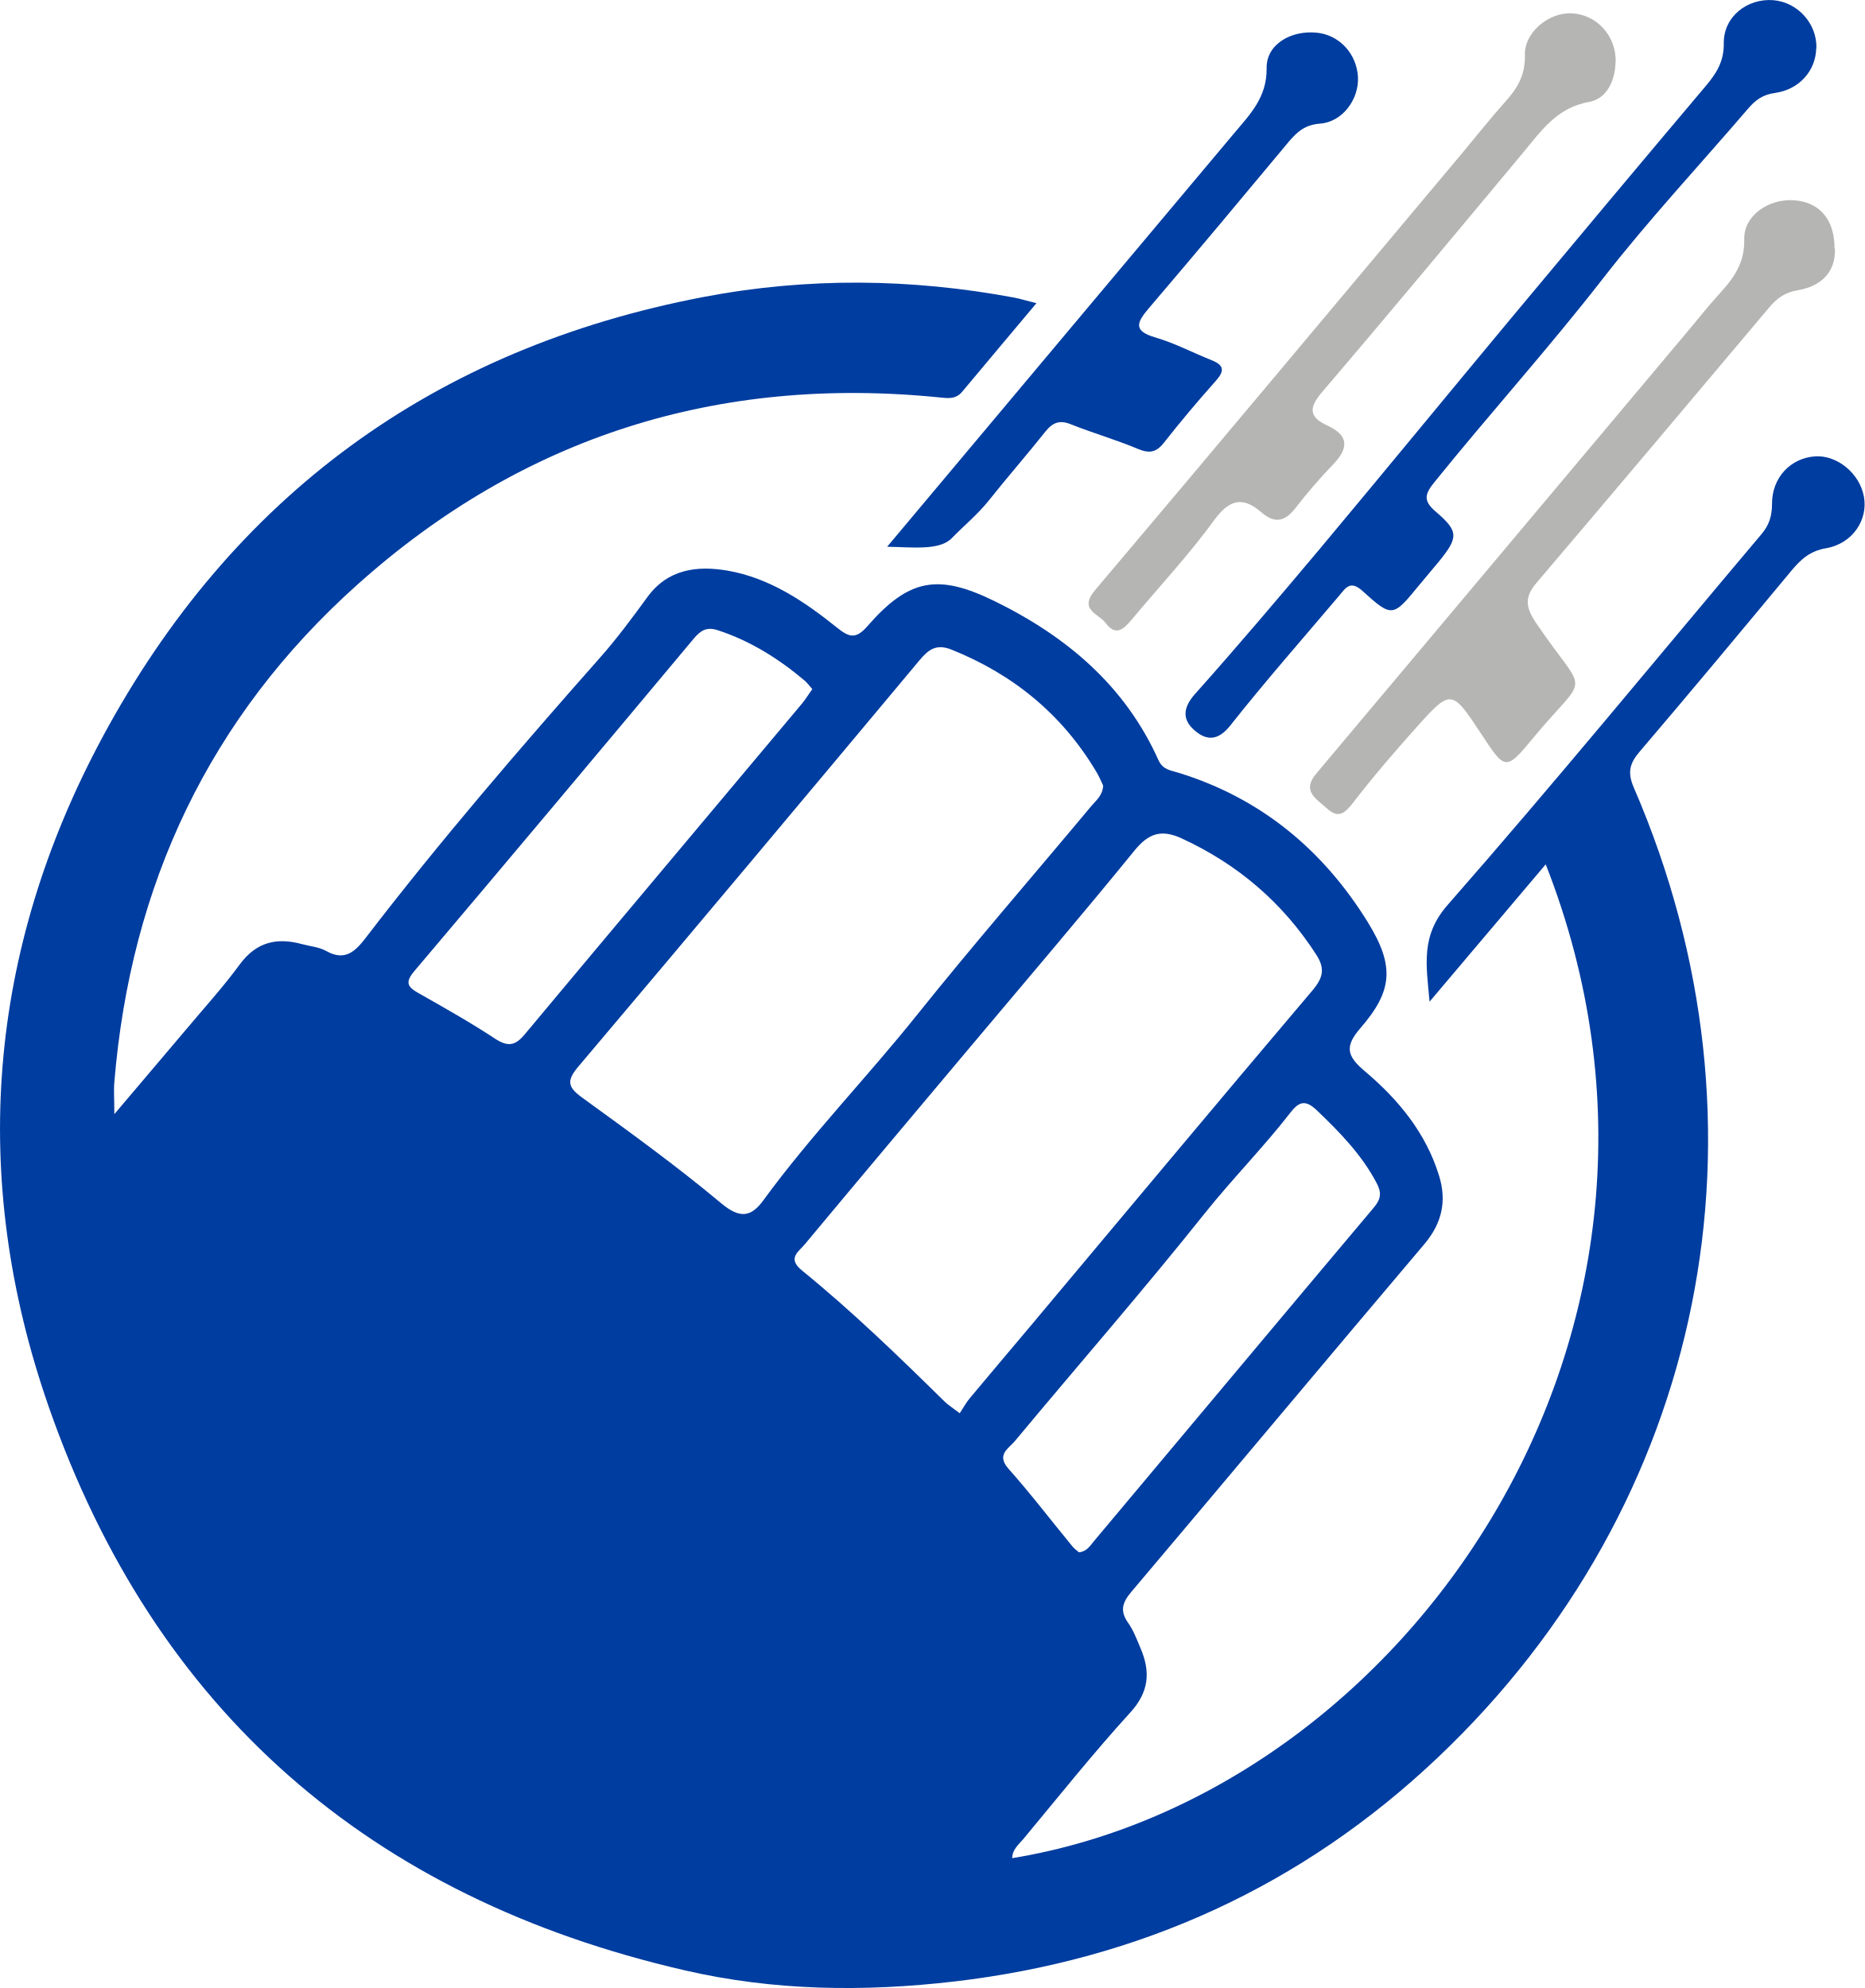
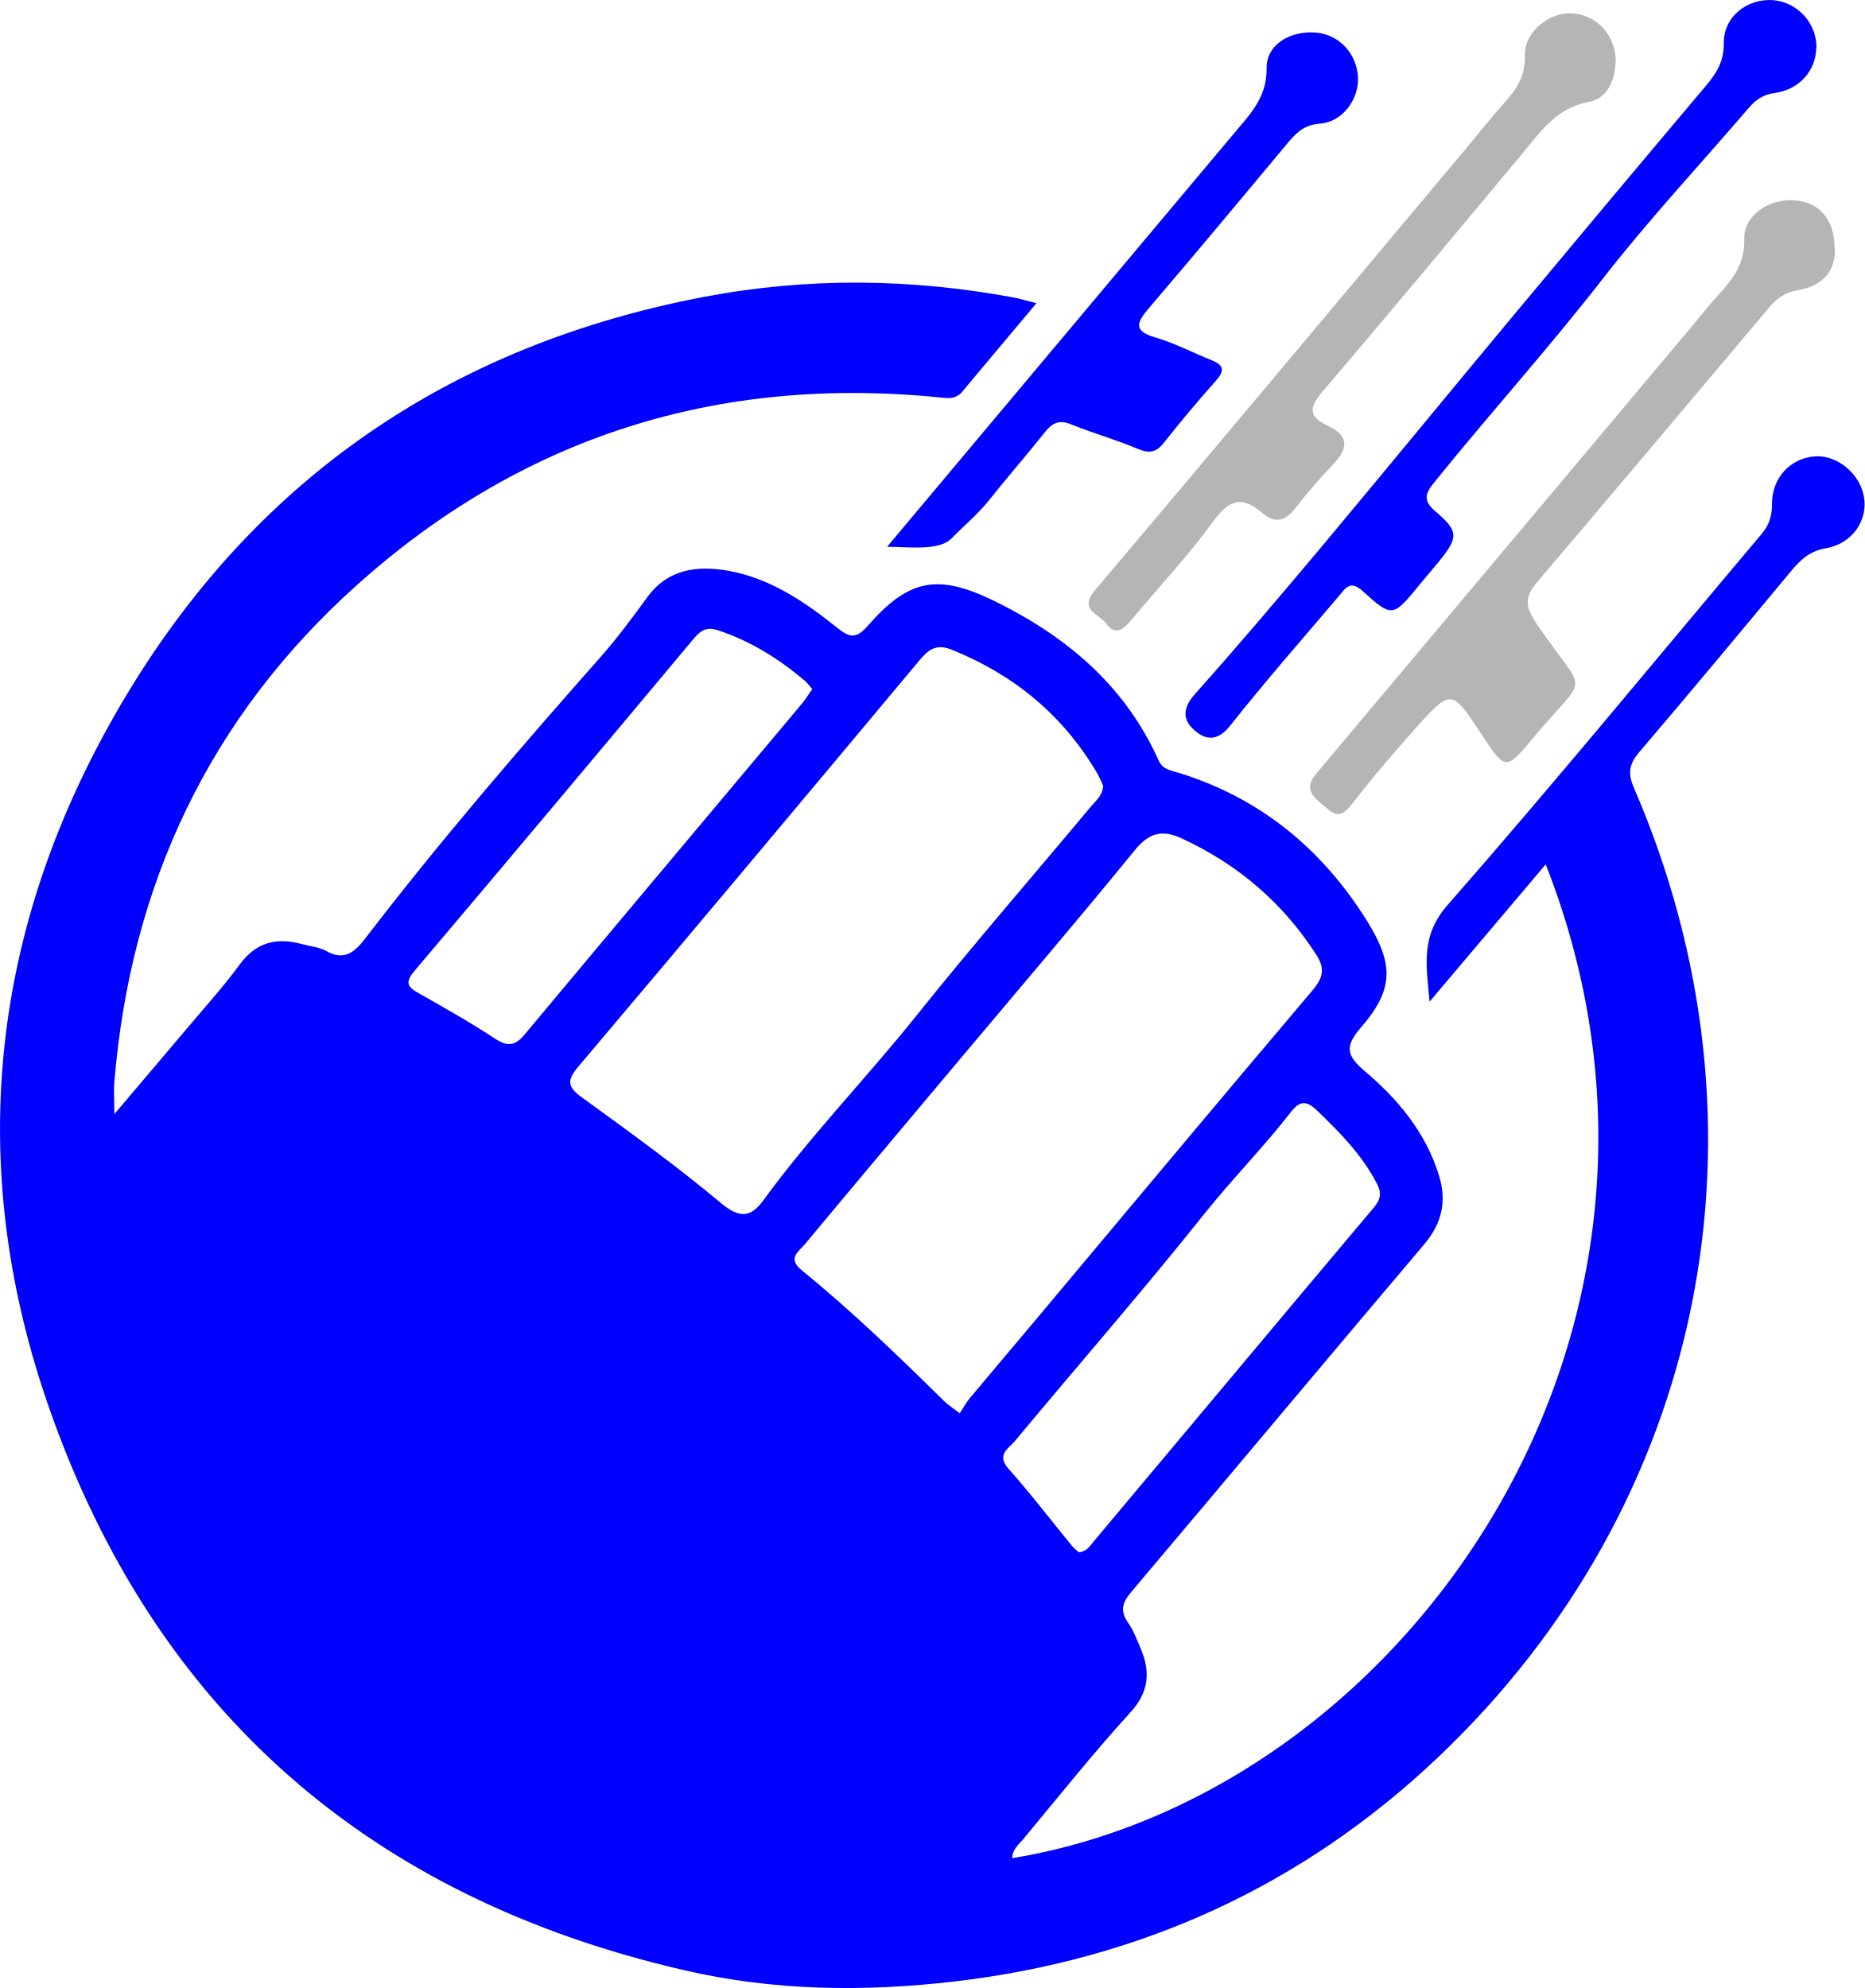
<svg xmlns="http://www.w3.org/2000/svg" id="Layer_2" viewBox="0 0 102.1 108.86">
  <defs>
    <style>
      .cls-1 {
        fill: #f8faf6;
      }

      .cls-2 {
-         fill: #b5b5b4;
+         fill: blue;
      }

      .cls-3 {
-         fill: #003da0;
+         fill: #b5b5b4;
      }
    </style>
  </defs>
  <g id="Layer_1-2" data-name="Layer_1">
    <g>
      <path class="cls-1" d="M99.44,2.65c.04-1.35-1.02-2.53-2.36-2.64-1.43-.12-2.73.9-2.71,2.36.01,1-.4,1.64-.98,2.33-3.57,4.23-7.12,8.47-10.66,12.72-3.52,4.23-7.01,8.49-10.55,12.72-2.21,2.65-4.45,5.28-6.75,7.85-.67.75-.73,1.41-.04,2,.64.55,1.27.6,1.95-.25,1.92-2.43,3.97-4.75,5.97-7.12.36-.42.61-.87,1.29-.25,1.61,1.46,1.65,1.42,3.1-.34.35-.43.72-.85,1.07-1.28,1.07-1.32,1.1-1.65-.18-2.74-.74-.63-.55-1.02-.03-1.65,3.03-3.74,6.25-7.32,9.21-11.13,2.49-3.21,5.28-6.18,7.92-9.27.4-.47.81-.78,1.48-.87,1.35-.18,2.22-1.23,2.26-2.44ZM100.46,13.59c.01-1.57-.81-2.53-2.19-2.64-1.37-.11-2.78.81-2.75,2.12.03,1.33-.59,2.16-1.38,3.02-.62.68-1.19,1.41-1.79,2.12-5.15,6.13-10.3,12.27-15.45,18.4-1.61,1.91-3.21,3.83-4.82,5.74-.8.95,0,1.37.58,1.89.62.56.97.3,1.43-.29,1.08-1.39,2.22-2.73,3.39-4.04,1.99-2.24,2.01-2.23,3.68.32,1.26,1.92,1.31,1.96,2.76.21,3.11-3.77,3.05-2.16.23-6.3-.61-.89-.7-1.44,0-2.25,4.26-5.01,8.5-10.04,12.73-15.07.43-.51.85-.83,1.58-.95,1.26-.21,2.09-.98,2.02-2.3ZM48.58,29.93c1.38.02,2.86.22,3.53-.47.66-.68,1.45-1.32,2.05-2.09,1-1.27,2.07-2.48,3.07-3.74.4-.51.78-.65,1.42-.4,1.2.49,2.45.84,3.65,1.34.62.26.99.2,1.42-.33.92-1.16,1.88-2.3,2.86-3.41.48-.54.44-.84-.23-1.11-1.03-.41-2.03-.94-3.09-1.25-1.2-.35-1.05-.8-.38-1.58,2.59-3.03,5.14-6.09,7.69-9.15.45-.55.88-.93,1.7-.98,1.23-.09,2.14-1.34,2.08-2.55-.06-1.27-1.02-2.3-2.26-2.43-1.4-.14-2.75.64-2.74,1.94.02,1.61-.91,2.53-1.79,3.58-6.27,7.48-12.55,14.96-18.98,22.62ZM88.45,3.42c.04-1.45-1.03-2.64-2.44-2.69-1.22-.05-2.56,1.04-2.53,2.29.03,1.1-.42,1.83-1.09,2.57-.77.86-1.49,1.77-2.23,2.66-6.73,8.02-13.44,16.06-20.2,24.05-.93,1.1.19,1.3.57,1.82.56.75.99.33,1.42-.19,1.51-1.81,3.14-3.55,4.52-5.45.84-1.15,1.57-1.3,2.58-.43.73.62,1.27.52,1.85-.21.66-.84,1.36-1.65,2.09-2.42.84-.87.87-1.57-.31-2.11-1.03-.48-1.05-.98-.29-1.86,3.7-4.33,7.34-8.72,10.99-13.09,1-1.2,1.85-2.47,3.62-2.78.94-.16,1.42-1.13,1.44-2.16Z" />
-       <path class="cls-2" d="M100.46,13.59c.06,1.32-.77,2.09-2.02,2.3-.72.12-1.15.44-1.58.95-4.23,5.03-8.47,10.06-12.73,15.07-.69.81-.6,1.36,0,2.25,2.82,4.14,2.89,2.53-.23,6.3-1.45,1.75-1.5,1.71-2.76-.21-1.67-2.54-1.68-2.56-3.68-.32-1.17,1.31-2.32,2.65-3.39,4.04-.46.59-.8.86-1.43.29-.57-.52-1.38-.94-.58-1.89,1.61-1.91,3.21-3.83,4.82-5.74,5.15-6.13,10.3-12.27,15.45-18.4.6-.71,1.17-1.44,1.79-2.12.79-.86,1.41-1.69,1.38-3.02-.03-1.31,1.38-2.23,2.75-2.12,1.38.11,2.2,1.06,2.19,2.64Z" />
+       <path class="cls-3" d="M100.46,13.59c.06,1.32-.77,2.09-2.02,2.3-.72.12-1.15.44-1.58.95-4.23,5.03-8.47,10.06-12.73,15.07-.69.81-.6,1.36,0,2.25,2.82,4.14,2.89,2.53-.23,6.3-1.45,1.75-1.5,1.71-2.76-.21-1.67-2.54-1.68-2.56-3.68-.32-1.17,1.31-2.32,2.65-3.39,4.04-.46.59-.8.86-1.43.29-.57-.52-1.38-.94-.58-1.89,1.61-1.91,3.21-3.83,4.82-5.74,5.15-6.13,10.3-12.27,15.45-18.4.6-.71,1.17-1.44,1.79-2.12.79-.86,1.41-1.69,1.38-3.02-.03-1.31,1.38-2.23,2.75-2.12,1.38.11,2.2,1.06,2.19,2.64Z" />
      <g>
-         <path class="cls-3" d="M56.74,16.61c-1.44,1.72-2.75,3.27-4.05,4.83-.36.44-.8.37-1.27.32-12.11-1.21-22.8,2.14-31.86,10.26-8.09,7.24-12.41,16.43-13.3,27.24-.04.45,0,.9,0,1.75,1.46-1.73,2.71-3.19,3.94-4.65.98-1.17,2.02-2.31,2.92-3.54.91-1.24,2.03-1.5,3.42-1.12.45.12.94.16,1.33.38,1.05.59,1.62-.03,2.18-.76,4.06-5.29,8.41-10.34,12.83-15.34.91-1.03,1.73-2.14,2.54-3.25,1.13-1.58,2.76-1.77,4.43-1.48,2.29.4,4.2,1.69,5.98,3.12.66.53,1.03.65,1.67-.09,2.26-2.59,3.85-2.88,6.94-1.37,3.94,1.93,7.15,4.62,8.99,8.72.24.53.67.55,1.11.69,4.5,1.39,7.9,4.22,10.35,8.18,1.47,2.39,1.37,3.75-.4,5.79-.88,1.02-.76,1.53.25,2.38,1.81,1.53,3.33,3.36,4.05,5.71.43,1.39.16,2.6-.8,3.74-5.37,6.34-10.69,12.71-16.05,19.05-.5.59-.63,1.05-.17,1.7.29.41.47.9.67,1.37.56,1.3.48,2.41-.57,3.55-2.03,2.23-3.91,4.59-5.84,6.91-.26.31-.61.58-.61,1.05,21.49-3.52,39.25-28.84,29.21-54.42-2.12,2.51-4.16,4.92-6.36,7.52-.18-2.03-.5-3.61,1.01-5.32,5.84-6.66,11.46-13.52,17.17-20.29.41-.49.57-.98.57-1.64-.01-1.45,1.02-2.52,2.36-2.61,1.2-.08,2.44.93,2.67,2.2.24,1.27-.62,2.58-2.07,2.83-.88.15-1.38.61-1.89,1.22-2.76,3.32-5.51,6.63-8.31,9.91-.55.64-.69,1.14-.33,1.97,8.07,18.65,3.96,39.21-10.75,53.14-7.4,7.01-16.27,11.05-26.42,12.24-4.97.58-9.93.52-14.8-.61-17.2-3.96-29.01-14.19-34.82-30.88-4.37-12.55-3.33-24.96,2.95-36.64,7.09-13.18,18.13-21.29,32.92-24.11,5.67-1.08,11.35-1.02,17.02.04.31.06.62.16,1.19.3ZM52.55,77.38c.19-.28.34-.57.55-.82,1.09-1.31,2.19-2.6,3.28-3.9,5.16-6.15,10.3-12.32,15.49-18.44.58-.69.68-1.19.2-1.94-1.84-2.85-4.29-4.95-7.37-6.37-1.11-.51-1.81-.29-2.59.67-2.93,3.6-5.94,7.12-8.93,10.68-3.04,3.62-6.09,7.24-9.12,10.88-.33.4-.98.76-.15,1.43,2.74,2.23,5.27,4.68,7.79,7.16.19.19.43.34.85.66ZM60.4,43.02c-.11-.23-.23-.53-.4-.8-1.87-3.12-4.54-5.3-7.91-6.65-.83-.33-1.26,0-1.75.59-6.21,7.43-12.43,14.86-18.68,22.25-.65.77-.58,1.12.21,1.69,2.59,1.88,5.18,3.75,7.63,5.8,1.03.86,1.64.73,2.3-.18,2.6-3.56,5.67-6.72,8.42-10.16,3.1-3.87,6.35-7.61,9.53-11.42.26-.31.62-.58.65-1.12ZM59.09,85c.42-.05.59-.35.79-.59,5.12-6.1,10.22-12.21,15.35-18.3.39-.47.42-.81.13-1.35-.82-1.55-2.01-2.76-3.25-3.95-.58-.55-.94-.55-1.43.08-1.49,1.92-3.19,3.64-4.71,5.54-3.38,4.24-6.95,8.33-10.42,12.5-.33.39-1.01.73-.34,1.49,1.22,1.37,2.33,2.83,3.49,4.24.11.14.26.24.37.34ZM44.48,37.74c-.16-.18-.27-.33-.4-.45-1.43-1.21-2.98-2.19-4.78-2.78-.59-.19-.92-.01-1.3.44-5.09,6.09-10.18,12.16-15.31,18.22-.54.64-.37.88.24,1.22,1.41.8,2.83,1.6,4.18,2.49.69.45,1.1.39,1.62-.24,5.04-6.04,10.12-12.07,15.17-18.1.2-.24.36-.51.57-.8Z" />
-         <path class="cls-3" d="M99.44,2.65c-.03,1.21-.91,2.25-2.26,2.44-.68.09-1.08.4-1.48.87-2.65,3.09-5.43,6.07-7.92,9.27-2.96,3.81-6.18,7.38-9.21,11.13-.52.64-.71,1.02.03,1.65,1.28,1.09,1.25,1.42.18,2.74-.35.43-.72.85-1.07,1.28-1.44,1.76-1.48,1.81-3.1.34-.68-.62-.93-.18-1.29.25-2,2.36-4.05,4.69-5.97,7.12-.68.85-1.31.81-1.95.25-.69-.6-.63-1.25.04-2,2.3-2.58,4.53-5.21,6.75-7.85,3.53-4.22,7.02-8.48,10.55-12.72,3.54-4.25,7.09-8.49,10.66-12.72.58-.69.99-1.33.98-2.33-.02-1.46,1.29-2.47,2.71-2.36,1.34.11,2.4,1.29,2.36,2.64Z" />
-         <path class="cls-3" d="M48.58,29.93c6.43-7.67,12.71-15.15,18.98-22.62.88-1.05,1.81-1.97,1.79-3.58-.02-1.31,1.34-2.08,2.74-1.94,1.24.12,2.19,1.15,2.26,2.43.06,1.21-.84,2.46-2.08,2.55-.81.06-1.24.44-1.7.98-2.55,3.06-5.1,6.12-7.69,9.15-.67.79-.82,1.23.38,1.58,1.06.31,2.06.84,3.09,1.25.67.27.7.58.23,1.11-.99,1.11-1.94,2.24-2.86,3.41-.42.53-.8.59-1.42.33-1.19-.5-2.45-.86-3.65-1.34-.63-.26-1.01-.11-1.42.4-1,1.26-2.07,2.48-3.07,3.74-.61.77-1.39,1.41-2.05,2.09-.67.69-2.15.49-3.53.47Z" />
+         <path class="cls-2" d="M56.74,16.61c-1.44,1.72-2.75,3.27-4.05,4.83-.36.44-.8.37-1.27.32-12.11-1.21-22.8,2.14-31.86,10.26-8.09,7.24-12.41,16.43-13.3,27.24-.04.45,0,.9,0,1.75,1.46-1.73,2.71-3.19,3.94-4.65.98-1.17,2.02-2.31,2.92-3.54.91-1.24,2.03-1.5,3.42-1.12.45.12.94.16,1.33.38,1.05.59,1.62-.03,2.18-.76,4.06-5.29,8.41-10.34,12.83-15.34.91-1.03,1.73-2.14,2.54-3.25,1.13-1.58,2.76-1.77,4.43-1.48,2.29.4,4.2,1.69,5.98,3.12.66.53,1.03.65,1.67-.09,2.26-2.59,3.85-2.88,6.94-1.37,3.94,1.93,7.15,4.62,8.99,8.72.24.53.67.55,1.11.69,4.5,1.39,7.9,4.22,10.35,8.18,1.47,2.39,1.37,3.75-.4,5.79-.88,1.02-.76,1.53.25,2.38,1.81,1.53,3.33,3.36,4.05,5.71.43,1.39.16,2.6-.8,3.74-5.37,6.34-10.69,12.71-16.05,19.05-.5.59-.63,1.05-.17,1.7.29.41.47.9.67,1.37.56,1.3.48,2.41-.57,3.55-2.03,2.23-3.91,4.59-5.84,6.91-.26.31-.61.58-.61,1.05,21.49-3.52,39.25-28.84,29.21-54.42-2.12,2.51-4.16,4.92-6.36,7.52-.18-2.03-.5-3.61,1.01-5.32,5.84-6.66,11.46-13.52,17.17-20.29.41-.49.57-.98.57-1.64-.01-1.45,1.02-2.52,2.36-2.61,1.2-.08,2.44.93,2.67,2.2.24,1.27-.62,2.58-2.07,2.83-.88.15-1.38.61-1.89,1.22-2.76,3.32-5.51,6.63-8.31,9.91-.55.64-.69,1.14-.33,1.97,8.07,18.65,3.96,39.21-10.75,53.14-7.4,7.01-16.27,11.05-26.42,12.24-4.97.58-9.93.52-14.8-.61-17.2-3.96-29.01-14.19-34.82-30.88-4.37-12.55-3.33-24.96,2.95-36.64,7.09-13.18,18.13-21.29,32.92-24.11,5.67-1.08,11.35-1.02,17.02.04.31.06.62.16,1.19.3ZM52.55,77.38c.19-.28.34-.57.55-.82,1.09-1.31,2.19-2.6,3.28-3.9,5.16-6.15,10.3-12.32,15.49-18.44.58-.69.68-1.19.2-1.94-1.84-2.85-4.29-4.95-7.37-6.37-1.11-.51-1.81-.29-2.59.67-2.93,3.6-5.94,7.12-8.93,10.68-3.04,3.62-6.09,7.24-9.12,10.88-.33.4-.98.76-.15,1.43,2.74,2.23,5.27,4.68,7.79,7.16.19.19.43.34.85.66ZM60.4,43.02c-.11-.23-.23-.53-.4-.8-1.87-3.12-4.54-5.3-7.91-6.65-.83-.33-1.26,0-1.75.59-6.21,7.43-12.43,14.86-18.68,22.25-.65.77-.58,1.12.21,1.69,2.59,1.88,5.18,3.75,7.63,5.8,1.03.86,1.64.73,2.3-.18,2.6-3.56,5.67-6.72,8.42-10.16,3.1-3.87,6.35-7.61,9.53-11.42.26-.31.62-.58.65-1.12ZM59.09,85c.42-.05.59-.35.79-.59,5.12-6.1,10.22-12.21,15.35-18.3.39-.47.42-.81.13-1.35-.82-1.55-2.01-2.76-3.25-3.95-.58-.55-.94-.55-1.43.08-1.49,1.92-3.19,3.64-4.71,5.54-3.38,4.24-6.95,8.33-10.42,12.5-.33.39-1.01.73-.34,1.49,1.22,1.37,2.33,2.83,3.49,4.24.11.14.26.24.37.34ZM44.48,37.74c-.16-.18-.27-.33-.4-.45-1.43-1.21-2.98-2.19-4.78-2.78-.59-.19-.92-.01-1.3.44-5.09,6.09-10.18,12.16-15.31,18.22-.54.64-.37.88.24,1.22,1.41.8,2.83,1.6,4.18,2.49.69.45,1.1.39,1.62-.24,5.04-6.04,10.12-12.07,15.17-18.1.2-.24.36-.51.57-.8Z" />
+         <path class="cls-2" d="M99.44,2.65c-.03,1.21-.91,2.25-2.26,2.44-.68.09-1.08.4-1.48.87-2.65,3.09-5.43,6.07-7.92,9.27-2.96,3.81-6.18,7.38-9.21,11.13-.52.64-.71,1.02.03,1.65,1.28,1.09,1.25,1.42.18,2.74-.35.43-.72.85-1.07,1.28-1.44,1.76-1.48,1.81-3.1.34-.68-.62-.93-.18-1.29.25-2,2.36-4.05,4.69-5.97,7.12-.68.85-1.31.81-1.95.25-.69-.6-.63-1.25.04-2,2.3-2.58,4.53-5.21,6.75-7.85,3.53-4.22,7.02-8.48,10.55-12.72,3.54-4.25,7.09-8.49,10.66-12.72.58-.69.99-1.33.98-2.33-.02-1.46,1.29-2.47,2.71-2.36,1.34.11,2.4,1.29,2.36,2.64Z" />
+         <path class="cls-2" d="M48.58,29.93c6.43-7.67,12.71-15.15,18.98-22.62.88-1.05,1.81-1.97,1.79-3.58-.02-1.31,1.34-2.08,2.74-1.94,1.24.12,2.19,1.15,2.26,2.43.06,1.21-.84,2.46-2.08,2.55-.81.06-1.24.44-1.7.98-2.55,3.06-5.1,6.12-7.69,9.15-.67.79-.82,1.23.38,1.58,1.06.31,2.06.84,3.09,1.25.67.27.7.58.23,1.11-.99,1.11-1.94,2.24-2.86,3.41-.42.53-.8.59-1.42.33-1.19-.5-2.45-.86-3.65-1.34-.63-.26-1.01-.11-1.42.4-1,1.26-2.07,2.48-3.07,3.74-.61.77-1.39,1.41-2.05,2.09-.67.69-2.15.49-3.53.47Z" />
      </g>
-       <path class="cls-2" d="M88.45,3.42c-.02,1.03-.5,1.99-1.44,2.16-1.77.31-2.62,1.58-3.62,2.78-3.65,4.38-7.29,8.76-10.99,13.09-.76.89-.74,1.39.29,1.86,1.18.55,1.14,1.24.31,2.11-.74.77-1.44,1.58-2.09,2.42-.58.73-1.12.84-1.85.21-1.01-.87-1.74-.72-2.58.43-1.39,1.91-3.01,3.64-4.52,5.45-.43.51-.86.94-1.42.19-.39-.53-1.51-.72-.57-1.82,6.76-7.99,13.47-16.03,20.2-24.05.74-.89,1.46-1.8,2.23-2.66.67-.74,1.12-1.47,1.09-2.57-.04-1.25,1.31-2.34,2.53-2.29,1.41.05,2.48,1.24,2.44,2.69Z" />
+       <path class="cls-3" d="M88.45,3.42c-.02,1.03-.5,1.99-1.44,2.16-1.77.31-2.62,1.58-3.62,2.78-3.65,4.38-7.29,8.76-10.99,13.09-.76.89-.74,1.39.29,1.86,1.18.55,1.14,1.24.31,2.11-.74.77-1.44,1.58-2.09,2.42-.58.73-1.12.84-1.85.21-1.01-.87-1.74-.72-2.58.43-1.39,1.91-3.01,3.64-4.52,5.45-.43.51-.86.94-1.42.19-.39-.53-1.51-.72-.57-1.82,6.76-7.99,13.47-16.03,20.2-24.05.74-.89,1.46-1.8,2.23-2.66.67-.74,1.12-1.47,1.09-2.57-.04-1.25,1.31-2.34,2.53-2.29,1.41.05,2.48,1.24,2.44,2.69Z" />
    </g>
  </g>
</svg>
